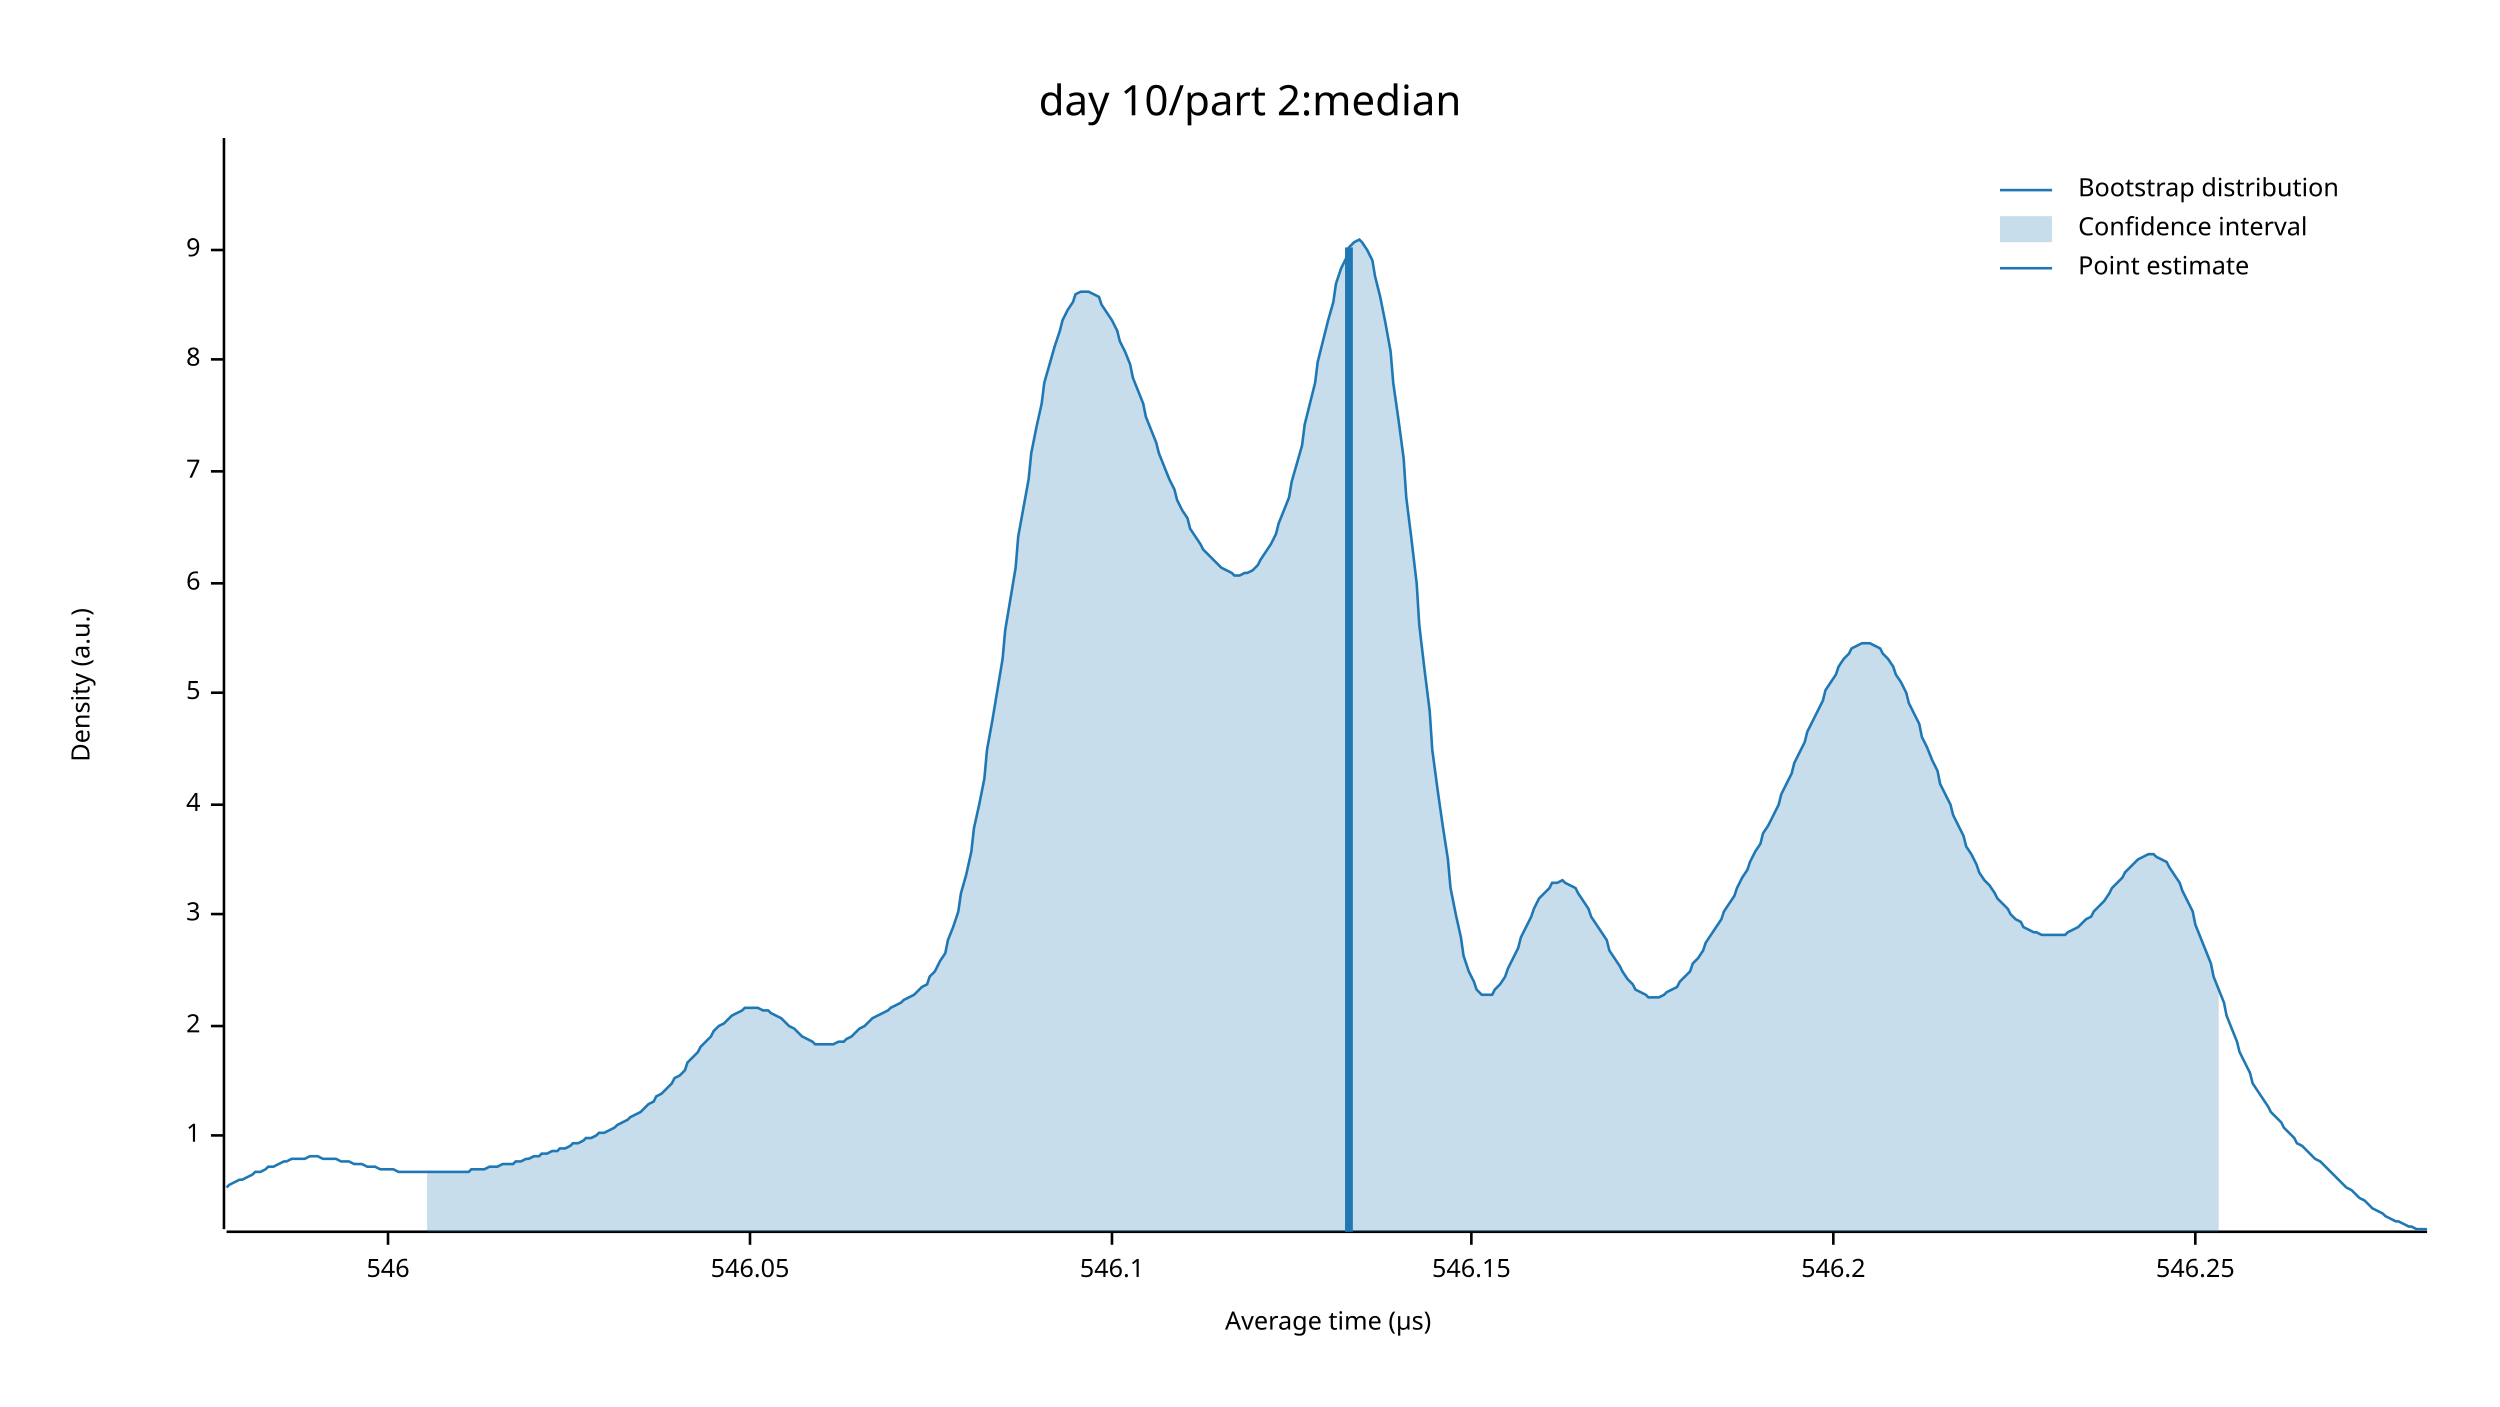
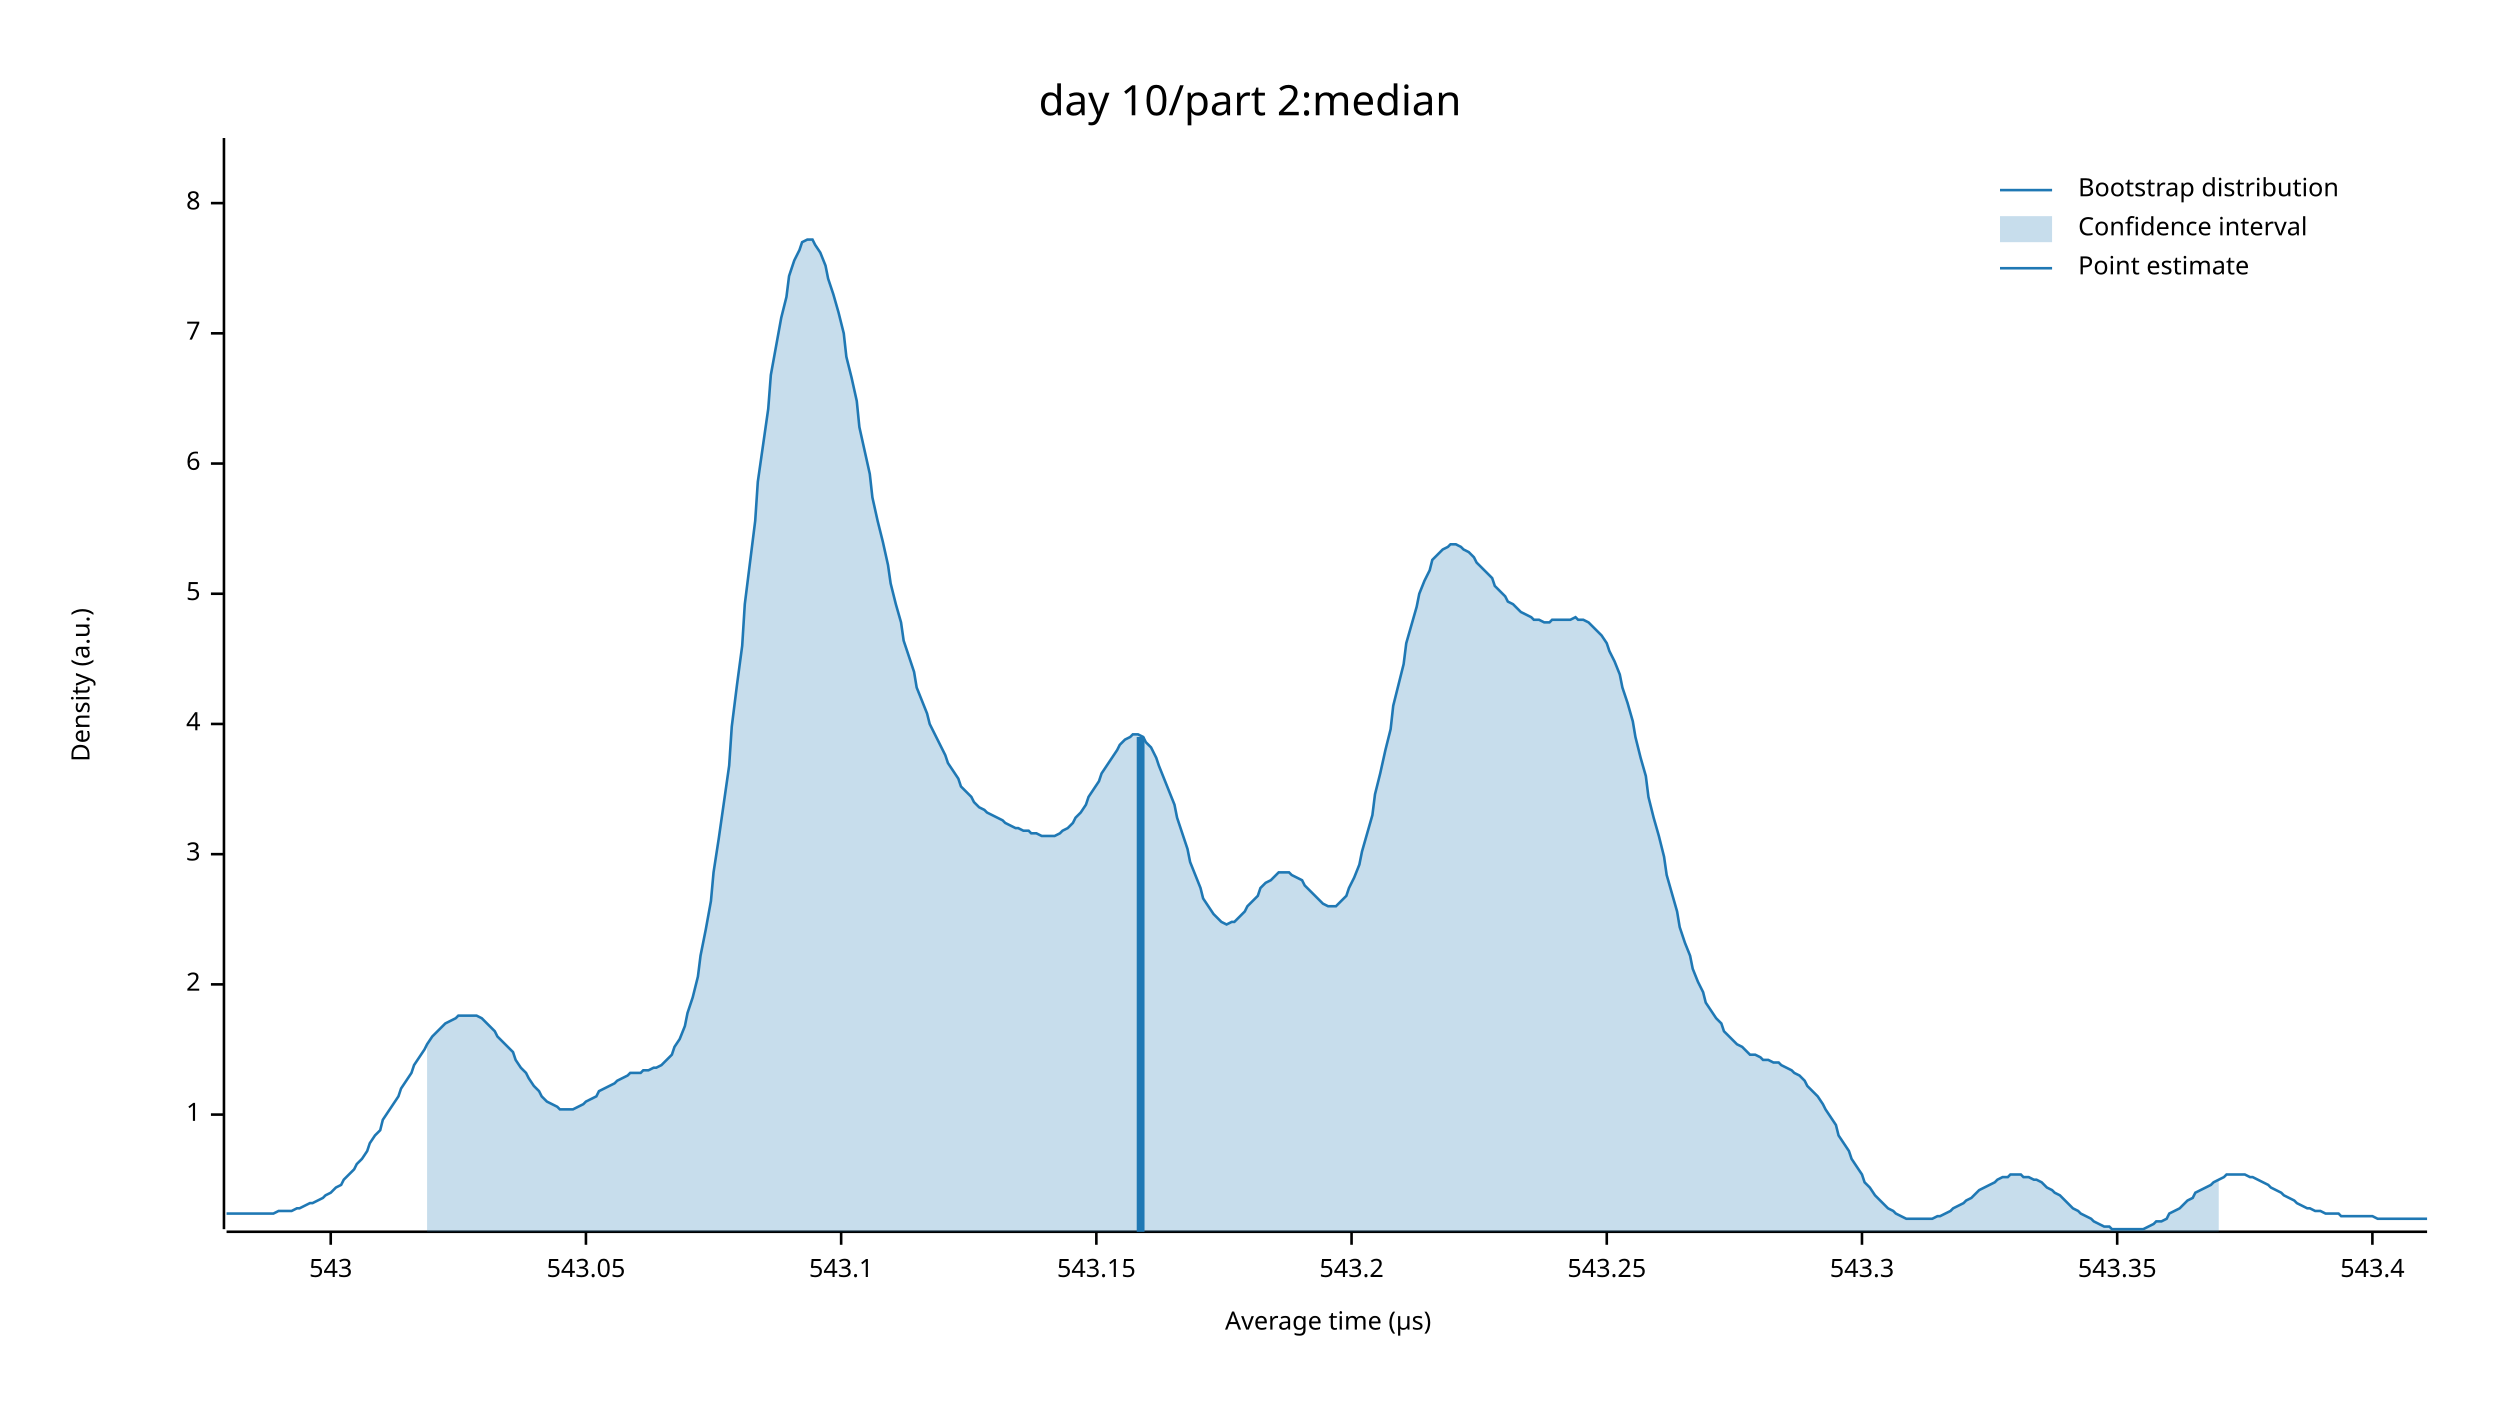
<svg xmlns="http://www.w3.org/2000/svg" width="960" height="540" viewBox="0 0 960 540">
  <text x="480" y="32" dy="0.76em" text-anchor="middle" font-family="sans-serif" font-size="16.129" opacity="1" fill="#000000">
day 10/part 2:median
</text>
  <text x="27" y="263" dy="0.76em" text-anchor="middle" font-family="sans-serif" font-size="9.677" opacity="1" fill="#000000" transform="rotate(270, 27, 263)">
Density (a.u.)
</text>
  <text x="510" y="513" dy="-0.5ex" text-anchor="middle" font-family="sans-serif" font-size="9.677" opacity="1" fill="#000000">
Average time (µs)
</text>
  <polyline fill="none" opacity="1" stroke="#000000" stroke-width="1" points="86,53 86,472 " />
-   <text x="77" y="436" dy="0.5ex" text-anchor="end" font-family="sans-serif" font-size="9.677" opacity="1" fill="#000000">
+   <text x="77" y="428" dy="0.5ex" text-anchor="end" font-family="sans-serif" font-size="9.677" opacity="1" fill="#000000">
1
</text>
-   <polyline fill="none" opacity="1" stroke="#000000" stroke-width="1" points="81,436 86,436 " />
-   <text x="77" y="394" dy="0.5ex" text-anchor="end" font-family="sans-serif" font-size="9.677" opacity="1" fill="#000000">
+   <polyline fill="none" opacity="1" stroke="#000000" stroke-width="1" points="81,428 86,428 " />
+   <text x="77" y="378" dy="0.5ex" text-anchor="end" font-family="sans-serif" font-size="9.677" opacity="1" fill="#000000">
2
</text>
-   <polyline fill="none" opacity="1" stroke="#000000" stroke-width="1" points="81,394 86,394 " />
-   <text x="77" y="351" dy="0.5ex" text-anchor="end" font-family="sans-serif" font-size="9.677" opacity="1" fill="#000000">
+   <polyline fill="none" opacity="1" stroke="#000000" stroke-width="1" points="81,378 86,378 " />
+   <text x="77" y="328" dy="0.5ex" text-anchor="end" font-family="sans-serif" font-size="9.677" opacity="1" fill="#000000">
3
</text>
-   <polyline fill="none" opacity="1" stroke="#000000" stroke-width="1" points="81,351 86,351 " />
-   <text x="77" y="309" dy="0.5ex" text-anchor="end" font-family="sans-serif" font-size="9.677" opacity="1" fill="#000000">
+   <polyline fill="none" opacity="1" stroke="#000000" stroke-width="1" points="81,328 86,328 " />
+   <text x="77" y="278" dy="0.5ex" text-anchor="end" font-family="sans-serif" font-size="9.677" opacity="1" fill="#000000">
4
</text>
-   <polyline fill="none" opacity="1" stroke="#000000" stroke-width="1" points="81,309 86,309 " />
-   <text x="77" y="266" dy="0.5ex" text-anchor="end" font-family="sans-serif" font-size="9.677" opacity="1" fill="#000000">
+   <polyline fill="none" opacity="1" stroke="#000000" stroke-width="1" points="81,278 86,278 " />
+   <text x="77" y="228" dy="0.5ex" text-anchor="end" font-family="sans-serif" font-size="9.677" opacity="1" fill="#000000">
5
</text>
-   <polyline fill="none" opacity="1" stroke="#000000" stroke-width="1" points="81,266 86,266 " />
-   <text x="77" y="224" dy="0.5ex" text-anchor="end" font-family="sans-serif" font-size="9.677" opacity="1" fill="#000000">
+   <polyline fill="none" opacity="1" stroke="#000000" stroke-width="1" points="81,228 86,228 " />
+   <text x="77" y="178" dy="0.5ex" text-anchor="end" font-family="sans-serif" font-size="9.677" opacity="1" fill="#000000">
6
</text>
-   <polyline fill="none" opacity="1" stroke="#000000" stroke-width="1" points="81,224 86,224 " />
-   <text x="77" y="181" dy="0.5ex" text-anchor="end" font-family="sans-serif" font-size="9.677" opacity="1" fill="#000000">
+   <polyline fill="none" opacity="1" stroke="#000000" stroke-width="1" points="81,178 86,178 " />
+   <text x="77" y="128" dy="0.5ex" text-anchor="end" font-family="sans-serif" font-size="9.677" opacity="1" fill="#000000">
7
</text>
-   <polyline fill="none" opacity="1" stroke="#000000" stroke-width="1" points="81,181 86,181 " />
-   <text x="77" y="138" dy="0.5ex" text-anchor="end" font-family="sans-serif" font-size="9.677" opacity="1" fill="#000000">
+   <polyline fill="none" opacity="1" stroke="#000000" stroke-width="1" points="81,128 86,128 " />
+   <text x="77" y="78" dy="0.5ex" text-anchor="end" font-family="sans-serif" font-size="9.677" opacity="1" fill="#000000">
8
</text>
-   <polyline fill="none" opacity="1" stroke="#000000" stroke-width="1" points="81,138 86,138 " />
-   <text x="77" y="96" dy="0.5ex" text-anchor="end" font-family="sans-serif" font-size="9.677" opacity="1" fill="#000000">
- 9
+   <polyline fill="none" opacity="1" stroke="#000000" stroke-width="1" points="81,78 86,78 " />
+   <polyline fill="none" opacity="1" stroke="#000000" stroke-width="1" points="87,473 932,473 " />
+   <text x="127" y="483" dy="0.76em" text-anchor="middle" font-family="sans-serif" font-size="9.677" opacity="1" fill="#000000">
+ 543
</text>
-   <polyline fill="none" opacity="1" stroke="#000000" stroke-width="1" points="81,96 86,96 " />
-   <polyline fill="none" opacity="1" stroke="#000000" stroke-width="1" points="87,473 932,473 " />
-   <text x="149" y="483" dy="0.76em" text-anchor="middle" font-family="sans-serif" font-size="9.677" opacity="1" fill="#000000">
- 546
+   <polyline fill="none" opacity="1" stroke="#000000" stroke-width="1" points="127,473 127,478 " />
+   <text x="225" y="483" dy="0.76em" text-anchor="middle" font-family="sans-serif" font-size="9.677" opacity="1" fill="#000000">
+ 543.05
</text>
-   <polyline fill="none" opacity="1" stroke="#000000" stroke-width="1" points="149,473 149,478 " />
-   <text x="288" y="483" dy="0.76em" text-anchor="middle" font-family="sans-serif" font-size="9.677" opacity="1" fill="#000000">
- 546.05
+   <polyline fill="none" opacity="1" stroke="#000000" stroke-width="1" points="225,473 225,478 " />
+   <text x="323" y="483" dy="0.76em" text-anchor="middle" font-family="sans-serif" font-size="9.677" opacity="1" fill="#000000">
+ 543.1
</text>
-   <polyline fill="none" opacity="1" stroke="#000000" stroke-width="1" points="288,473 288,478 " />
-   <text x="427" y="483" dy="0.76em" text-anchor="middle" font-family="sans-serif" font-size="9.677" opacity="1" fill="#000000">
- 546.1
+   <polyline fill="none" opacity="1" stroke="#000000" stroke-width="1" points="323,473 323,478 " />
+   <text x="421" y="483" dy="0.76em" text-anchor="middle" font-family="sans-serif" font-size="9.677" opacity="1" fill="#000000">
+ 543.15
</text>
-   <polyline fill="none" opacity="1" stroke="#000000" stroke-width="1" points="427,473 427,478 " />
-   <text x="565" y="483" dy="0.76em" text-anchor="middle" font-family="sans-serif" font-size="9.677" opacity="1" fill="#000000">
- 546.15
+   <polyline fill="none" opacity="1" stroke="#000000" stroke-width="1" points="421,473 421,478 " />
+   <text x="519" y="483" dy="0.76em" text-anchor="middle" font-family="sans-serif" font-size="9.677" opacity="1" fill="#000000">
+ 543.2
</text>
-   <polyline fill="none" opacity="1" stroke="#000000" stroke-width="1" points="565,473 565,478 " />
-   <text x="704" y="483" dy="0.76em" text-anchor="middle" font-family="sans-serif" font-size="9.677" opacity="1" fill="#000000">
- 546.2
+   <polyline fill="none" opacity="1" stroke="#000000" stroke-width="1" points="519,473 519,478 " />
+   <text x="617" y="483" dy="0.76em" text-anchor="middle" font-family="sans-serif" font-size="9.677" opacity="1" fill="#000000">
+ 543.25
</text>
-   <polyline fill="none" opacity="1" stroke="#000000" stroke-width="1" points="704,473 704,478 " />
-   <text x="843" y="483" dy="0.76em" text-anchor="middle" font-family="sans-serif" font-size="9.677" opacity="1" fill="#000000">
- 546.25
+   <polyline fill="none" opacity="1" stroke="#000000" stroke-width="1" points="617,473 617,478 " />
+   <text x="715" y="483" dy="0.76em" text-anchor="middle" font-family="sans-serif" font-size="9.677" opacity="1" fill="#000000">
+ 543.3
</text>
-   <polyline fill="none" opacity="1" stroke="#000000" stroke-width="1" points="843,473 843,478 " />
-   <polyline fill="none" opacity="1" stroke="#1F78B4" stroke-width="1" points="87,456 88,455 90,454 92,453 93,453 95,452 97,451 98,450 100,450 102,449 103,448 105,448 107,447 109,446 110,446 112,445 114,445 115,445 117,445 119,444 120,444 122,444 124,445 125,445 127,445 129,445 131,446 132,446 134,446 136,447 137,447 139,447 141,448 142,448 144,448 146,449 147,449 149,449 151,449 153,450 154,450 156,450 158,450 159,450 161,450 163,450 164,450 166,450 168,450 169,450 171,450 173,450 175,450 176,450 178,450 180,450 181,449 183,449 185,449 186,449 188,448 190,448 191,448 193,447 195,447 197,447 198,446 200,446 202,445 203,445 205,444 207,444 208,443 210,443 212,442 214,442 215,441 217,441 219,440 220,439 222,439 224,438 225,437 227,437 229,436 230,435 232,435 234,434 236,433 237,432 239,431 241,430 242,429 244,428 246,427 247,426 249,424 251,423 252,421 254,420 256,418 258,416 259,414 261,413 263,411 264,408 266,406 268,404 269,402 271,400 273,398 274,396 276,394 278,393 280,391 281,390 283,389 285,388 286,387 288,387 290,387 291,387 293,388 295,388 296,389 298,390 300,391 302,393 303,394 305,395 307,397 308,398 310,399 312,400 313,401 315,401 317,401 318,401 320,401 322,400 324,400 325,399 327,398 329,396 330,395 332,394 334,392 335,391 337,390 339,389 341,388 342,387 344,386 346,385 347,384 349,383 351,382 352,381 354,379 356,378 357,375 359,373 361,369 363,366 364,361 366,356 368,350 369,343 371,336 373,327 374,318 376,309 378,299 379,288 381,277 383,265 385,253 386,242 388,230 390,218 391,206 393,195 395,184 396,174 398,164 400,155 401,147 403,140 405,133 407,127 408,123 410,119 412,116 413,113 415,112 417,112 418,112 420,113 422,114 423,117 425,120 427,123 429,127 430,131 432,135 434,140 435,145 437,150 439,155 440,160 442,165 444,170 445,174 447,179 449,184 451,188 452,192 454,196 456,199 457,203 459,206 461,209 462,211 464,213 466,215 468,217 469,218 471,219 473,220 474,221 476,221 478,220 479,220 481,219 483,217 484,215 486,212 488,209 490,205 491,201 493,196 495,191 496,185 498,178 500,171 501,163 503,155 505,147 506,139 508,131 510,123 512,116 513,109 515,103 517,99 518,95 520,93 522,92 523,93 525,96 527,100 528,106 530,114 532,124 534,135 535,147 537,161 539,176 540,191 542,207 544,224 545,240 547,257 549,273 550,288 552,303 554,317 556,330 557,341 559,351 561,360 562,367 564,373 566,377 567,380 569,382 571,382 573,382 574,380 576,378 578,375 579,372 581,368 583,364 584,360 586,356 588,352 589,349 591,345 593,343 595,341 596,339 598,339 600,338 601,339 603,340 605,341 606,343 608,346 610,349 611,352 613,355 615,358 617,361 618,365 620,368 622,371 623,373 625,376 627,378 628,380 630,381 632,382 633,383 635,383 637,383 639,382 640,381 642,380 644,379 645,377 647,375 649,373 650,370 652,368 654,365 655,362 657,359 659,356 661,353 662,350 664,347 666,344 667,341 669,337 671,334 672,331 674,327 676,324 677,320 679,317 681,313 683,309 684,305 686,301 688,297 689,293 691,289 693,285 694,281 696,277 698,273 700,269 701,265 703,262 705,259 706,256 708,253 710,251 711,249 713,248 715,247 716,247 718,247 720,248 722,249 723,251 725,253 727,256 728,259 730,262 732,266 733,270 735,274 737,278 738,283 740,287 742,292 744,296 745,301 747,305 749,309 750,313 752,317 754,321 755,325 757,328 759,332 760,335 762,338 764,340 766,343 767,345 769,347 771,349 772,351 774,353 776,354 777,356 779,357 781,358 782,358 784,359 786,359 788,359 789,359 791,359 793,359 794,358 796,357 798,356 799,355 801,353 803,352 804,350 806,348 808,346 810,343 811,341 813,339 815,337 816,335 818,333 820,331 821,330 823,329 825,328 827,328 828,329 830,330 832,331 833,333 835,336 837,339 838,342 840,346 842,350 843,355 845,360 847,365 849,370 850,375 852,380 854,385 855,390 857,395 859,400 860,404 862,408 864,412 865,416 867,419 869,422 871,425 872,427 874,429 876,431 877,433 879,435 881,437 882,439 884,440 886,442 887,443 889,445 891,446 893,448 894,449 896,451 898,453 899,454 901,456 903,457 904,458 906,460 908,461 909,462 911,464 913,465 915,466 916,467 918,468 920,469 921,469 923,470 925,471 926,471 928,472 930,472 932,472 " />
-   <polygon opacity="0.25" fill="#1F78B4" points="164,450 166,450 168,450 169,450 171,450 173,450 175,450 176,450 178,450 180,450 181,449 183,449 185,449 186,449 188,448 190,448 191,448 193,447 195,447 197,447 198,446 200,446 202,445 203,445 205,444 207,444 208,443 210,443 212,442 214,442 215,441 217,441 219,440 220,439 222,439 224,438 225,437 227,437 229,436 230,435 232,435 234,434 236,433 237,432 239,431 241,430 242,429 244,428 246,427 247,426 249,424 251,423 252,421 254,420 256,418 258,416 259,414 261,413 263,411 264,408 266,406 268,404 269,402 271,400 273,398 274,396 276,394 278,393 280,391 281,390 283,389 285,388 286,387 288,387 290,387 291,387 293,388 295,388 296,389 298,390 300,391 302,393 303,394 305,395 307,397 308,398 310,399 312,400 313,401 315,401 317,401 318,401 320,401 322,400 324,400 325,399 327,398 329,396 330,395 332,394 334,392 335,391 337,390 339,389 341,388 342,387 344,386 346,385 347,384 349,383 351,382 352,381 354,379 356,378 357,375 359,373 361,369 363,366 364,361 366,356 368,350 369,343 371,336 373,327 374,318 376,309 378,299 379,288 381,277 383,265 385,253 386,242 388,230 390,218 391,206 393,195 395,184 396,174 398,164 400,155 401,147 403,140 405,133 407,127 408,123 410,119 412,116 413,113 415,112 417,112 418,112 420,113 422,114 423,117 425,120 427,123 429,127 430,131 432,135 434,140 435,145 437,150 439,155 440,160 442,165 444,170 445,174 447,179 449,184 451,188 452,192 454,196 456,199 457,203 459,206 461,209 462,211 464,213 466,215 468,217 469,218 471,219 473,220 474,221 476,221 478,220 479,220 481,219 483,217 484,215 486,212 488,209 490,205 491,201 493,196 495,191 496,185 498,178 500,171 501,163 503,155 505,147 506,139 508,131 510,123 512,116 513,109 515,103 517,99 518,95 520,93 522,92 523,93 525,96 527,100 528,106 530,114 532,124 534,135 535,147 537,161 539,176 540,191 542,207 544,224 545,240 547,257 549,273 550,288 552,303 554,317 556,330 557,341 559,351 561,360 562,367 564,373 566,377 567,380 569,382 571,382 573,382 574,380 576,378 578,375 579,372 581,368 583,364 584,360 586,356 588,352 589,349 591,345 593,343 595,341 596,339 598,339 600,338 601,339 603,340 605,341 606,343 608,346 610,349 611,352 613,355 615,358 617,361 618,365 620,368 622,371 623,373 625,376 627,378 628,380 630,381 632,382 633,383 635,383 637,383 639,382 640,381 642,380 644,379 645,377 647,375 649,373 650,370 652,368 654,365 655,362 657,359 659,356 661,353 662,350 664,347 666,344 667,341 669,337 671,334 672,331 674,327 676,324 677,320 679,317 681,313 683,309 684,305 686,301 688,297 689,293 691,289 693,285 694,281 696,277 698,273 700,269 701,265 703,262 705,259 706,256 708,253 710,251 711,249 713,248 715,247 716,247 718,247 720,248 722,249 723,251 725,253 727,256 728,259 730,262 732,266 733,270 735,274 737,278 738,283 740,287 742,292 744,296 745,301 747,305 749,309 750,313 752,317 754,321 755,325 757,328 759,332 760,335 762,338 764,340 766,343 767,345 769,347 771,349 772,351 774,353 776,354 777,356 779,357 781,358 782,358 784,359 786,359 788,359 789,359 791,359 793,359 794,358 796,357 798,356 799,355 801,353 803,352 804,350 806,348 808,346 810,343 811,341 813,339 815,337 816,335 818,333 820,331 821,330 823,329 825,328 827,328 828,329 830,330 832,331 833,333 835,336 837,339 838,342 840,346 842,350 843,355 845,360 847,365 849,370 850,375 852,380 852,473 164,473 " />
-   <polyline fill="none" opacity="1" stroke="#1F78B4" stroke-width="3" points="518,473 518,95 " />
+   <polyline fill="none" opacity="1" stroke="#000000" stroke-width="1" points="715,473 715,478 " />
+   <text x="813" y="483" dy="0.76em" text-anchor="middle" font-family="sans-serif" font-size="9.677" opacity="1" fill="#000000">
+ 543.35
+ </text>
+   <polyline fill="none" opacity="1" stroke="#000000" stroke-width="1" points="813,473 813,478 " />
+   <text x="911" y="483" dy="0.76em" text-anchor="middle" font-family="sans-serif" font-size="9.677" opacity="1" fill="#000000">
+ 543.4
+ </text>
+   <polyline fill="none" opacity="1" stroke="#000000" stroke-width="1" points="911,473 911,478 " />
+   <polyline fill="none" opacity="1" stroke="#1F78B4" stroke-width="1" points="87,466 88,466 90,466 92,466 93,466 95,466 97,466 98,466 100,466 102,466 103,466 105,466 107,465 109,465 110,465 112,465 114,464 115,464 117,463 119,462 120,462 122,461 124,460 125,459 127,458 129,456 131,455 132,453 134,451 136,449 137,447 139,445 141,442 142,439 144,436 146,434 147,430 149,427 151,424 153,421 154,418 156,415 158,412 159,409 161,406 163,403 164,401 166,398 168,396 169,395 171,393 173,392 175,391 176,390 178,390 180,390 181,390 183,390 185,391 186,392 188,394 190,396 191,398 193,400 195,402 197,404 198,407 200,410 202,412 203,414 205,417 207,419 208,421 210,423 212,424 214,425 215,426 217,426 219,426 220,426 222,425 224,424 225,423 227,422 229,421 230,419 232,418 234,417 236,416 237,415 239,414 241,413 242,412 244,412 246,412 247,411 249,411 251,410 252,410 254,409 256,407 258,405 259,402 261,399 263,394 264,389 266,383 268,375 269,367 271,357 273,346 274,335 276,322 278,308 280,294 281,279 283,263 285,248 286,232 288,216 290,200 291,185 293,171 295,157 296,144 298,133 300,122 302,114 303,106 305,100 307,96 308,93 310,92 312,92 313,94 315,97 317,102 318,107 320,113 322,120 324,128 325,137 327,145 329,154 330,164 332,173 334,182 335,191 337,200 339,208 341,217 342,224 344,232 346,239 347,246 349,252 351,258 352,264 354,269 356,274 357,278 359,282 361,286 363,290 364,293 366,296 368,299 369,302 371,304 373,306 374,308 376,310 378,311 379,312 381,313 383,314 385,315 386,316 388,317 390,318 391,318 393,319 395,319 396,320 398,320 400,321 401,321 403,321 405,321 407,320 408,319 410,318 412,316 413,314 415,312 417,309 418,306 420,303 422,300 423,297 425,294 427,291 429,288 430,286 432,284 434,283 435,282 437,282 439,283 440,285 442,287 444,291 445,294 447,299 449,304 451,309 452,314 454,320 456,326 457,331 459,336 461,341 462,345 464,348 466,351 468,353 469,354 471,355 473,354 474,354 476,352 478,350 479,348 481,346 483,344 484,341 486,339 488,338 490,336 491,335 493,335 495,335 496,336 498,337 500,338 501,340 503,342 505,344 506,345 508,347 510,348 512,348 513,348 515,346 517,344 518,341 520,337 522,332 523,327 525,320 527,313 528,305 530,297 532,288 534,280 535,271 537,263 539,255 540,247 542,240 544,233 545,228 547,223 549,219 550,215 552,213 554,211 556,210 557,209 559,209 561,210 562,211 564,212 566,214 567,216 569,218 571,220 573,222 574,225 576,227 578,229 579,231 581,232 583,234 584,235 586,236 588,237 589,238 591,238 593,239 595,239 596,238 598,238 600,238 601,238 603,238 605,237 606,238 608,238 610,239 611,240 613,242 615,244 617,247 618,250 620,254 622,259 623,264 625,270 627,277 628,283 630,291 632,298 633,306 635,314 637,321 639,329 640,336 642,343 644,350 645,356 647,362 649,367 650,372 652,377 654,381 655,385 657,388 659,391 661,393 662,396 664,398 666,400 667,401 669,402 671,404 672,405 674,405 676,406 677,407 679,407 681,408 683,408 684,409 686,410 688,411 689,412 691,413 693,415 694,417 696,419 698,421 700,424 701,426 703,429 705,432 706,436 708,439 710,442 711,445 713,448 715,451 716,454 718,456 720,459 722,461 723,462 725,464 727,465 728,466 730,467 732,468 733,468 735,468 737,468 738,468 740,468 742,468 744,467 745,467 747,466 749,465 750,464 752,463 754,462 755,461 757,460 759,458 760,457 762,456 764,455 766,454 767,453 769,452 771,452 772,451 774,451 776,451 777,452 779,452 781,453 782,453 784,454 786,456 788,457 789,458 791,459 793,461 794,462 796,464 798,465 799,466 801,467 803,468 804,469 806,470 808,471 810,471 811,472 813,472 815,472 816,472 818,472 820,472 821,472 823,472 825,471 827,470 828,469 830,469 832,468 833,466 835,465 837,464 838,463 840,461 842,460 843,458 845,457 847,456 849,455 850,454 852,453 854,452 855,451 857,451 859,451 860,451 862,451 864,452 865,452 867,453 869,454 871,455 872,456 874,457 876,458 877,459 879,460 881,461 882,462 884,463 886,464 887,464 889,465 891,465 893,466 894,466 896,466 898,466 899,467 901,467 903,467 904,467 906,467 908,467 909,467 911,467 913,468 915,468 916,468 918,468 920,468 921,468 923,468 925,468 926,468 928,468 930,468 932,468 " />
+   <polygon opacity="0.25" fill="#1F78B4" points="164,401 166,398 168,396 169,395 171,393 173,392 175,391 176,390 178,390 180,390 181,390 183,390 185,391 186,392 188,394 190,396 191,398 193,400 195,402 197,404 198,407 200,410 202,412 203,414 205,417 207,419 208,421 210,423 212,424 214,425 215,426 217,426 219,426 220,426 222,425 224,424 225,423 227,422 229,421 230,419 232,418 234,417 236,416 237,415 239,414 241,413 242,412 244,412 246,412 247,411 249,411 251,410 252,410 254,409 256,407 258,405 259,402 261,399 263,394 264,389 266,383 268,375 269,367 271,357 273,346 274,335 276,322 278,308 280,294 281,279 283,263 285,248 286,232 288,216 290,200 291,185 293,171 295,157 296,144 298,133 300,122 302,114 303,106 305,100 307,96 308,93 310,92 312,92 313,94 315,97 317,102 318,107 320,113 322,120 324,128 325,137 327,145 329,154 330,164 332,173 334,182 335,191 337,200 339,208 341,217 342,224 344,232 346,239 347,246 349,252 351,258 352,264 354,269 356,274 357,278 359,282 361,286 363,290 364,293 366,296 368,299 369,302 371,304 373,306 374,308 376,310 378,311 379,312 381,313 383,314 385,315 386,316 388,317 390,318 391,318 393,319 395,319 396,320 398,320 400,321 401,321 403,321 405,321 407,320 408,319 410,318 412,316 413,314 415,312 417,309 418,306 420,303 422,300 423,297 425,294 427,291 429,288 430,286 432,284 434,283 435,282 437,282 439,283 440,285 442,287 444,291 445,294 447,299 449,304 451,309 452,314 454,320 456,326 457,331 459,336 461,341 462,345 464,348 466,351 468,353 469,354 471,355 473,354 474,354 476,352 478,350 479,348 481,346 483,344 484,341 486,339 488,338 490,336 491,335 493,335 495,335 496,336 498,337 500,338 501,340 503,342 505,344 506,345 508,347 510,348 512,348 513,348 515,346 517,344 518,341 520,337 522,332 523,327 525,320 527,313 528,305 530,297 532,288 534,280 535,271 537,263 539,255 540,247 542,240 544,233 545,228 547,223 549,219 550,215 552,213 554,211 556,210 557,209 559,209 561,210 562,211 564,212 566,214 567,216 569,218 571,220 573,222 574,225 576,227 578,229 579,231 581,232 583,234 584,235 586,236 588,237 589,238 591,238 593,239 595,239 596,238 598,238 600,238 601,238 603,238 605,237 606,238 608,238 610,239 611,240 613,242 615,244 617,247 618,250 620,254 622,259 623,264 625,270 627,277 628,283 630,291 632,298 633,306 635,314 637,321 639,329 640,336 642,343 644,350 645,356 647,362 649,367 650,372 652,377 654,381 655,385 657,388 659,391 661,393 662,396 664,398 666,400 667,401 669,402 671,404 672,405 674,405 676,406 677,407 679,407 681,408 683,408 684,409 686,410 688,411 689,412 691,413 693,415 694,417 696,419 698,421 700,424 701,426 703,429 705,432 706,436 708,439 710,442 711,445 713,448 715,451 716,454 718,456 720,459 722,461 723,462 725,464 727,465 728,466 730,467 732,468 733,468 735,468 737,468 738,468 740,468 742,468 744,467 745,467 747,466 749,465 750,464 752,463 754,462 755,461 757,460 759,458 760,457 762,456 764,455 766,454 767,453 769,452 771,452 772,451 774,451 776,451 777,452 779,452 781,453 782,453 784,454 786,456 788,457 789,458 791,459 793,461 794,462 796,464 798,465 799,466 801,467 803,468 804,469 806,470 808,471 810,471 811,472 813,472 815,472 816,472 818,472 820,472 821,472 823,472 825,471 827,470 828,469 830,469 832,468 833,466 835,465 837,464 838,463 840,461 842,460 843,458 845,457 847,456 849,455 850,454 852,453 852,473 164,473 " />
+   <polyline fill="none" opacity="1" stroke="#1F78B4" stroke-width="3" points="438,473 438,283 " />
  <text x="798" y="68" dy="0.76em" text-anchor="start" font-family="sans-serif" font-size="9.677" opacity="1" fill="#000000">
Bootstrap distribution
</text>
  <text x="798" y="83" dy="0.76em" text-anchor="start" font-family="sans-serif" font-size="9.677" opacity="1" fill="#000000">
Confidence interval
</text>
  <text x="798" y="98" dy="0.76em" text-anchor="start" font-family="sans-serif" font-size="9.677" opacity="1" fill="#000000">
Point estimate
</text>
  <polyline fill="none" opacity="1" stroke="#1F78B4" stroke-width="1" points="768,73 788,73 " />
  <rect x="768" y="83" width="20" height="10" opacity="0.25" fill="#1F78B4" stroke="none" />
  <polyline fill="none" opacity="1" stroke="#1F78B4" stroke-width="1" points="768,103 788,103 " />
</svg>
